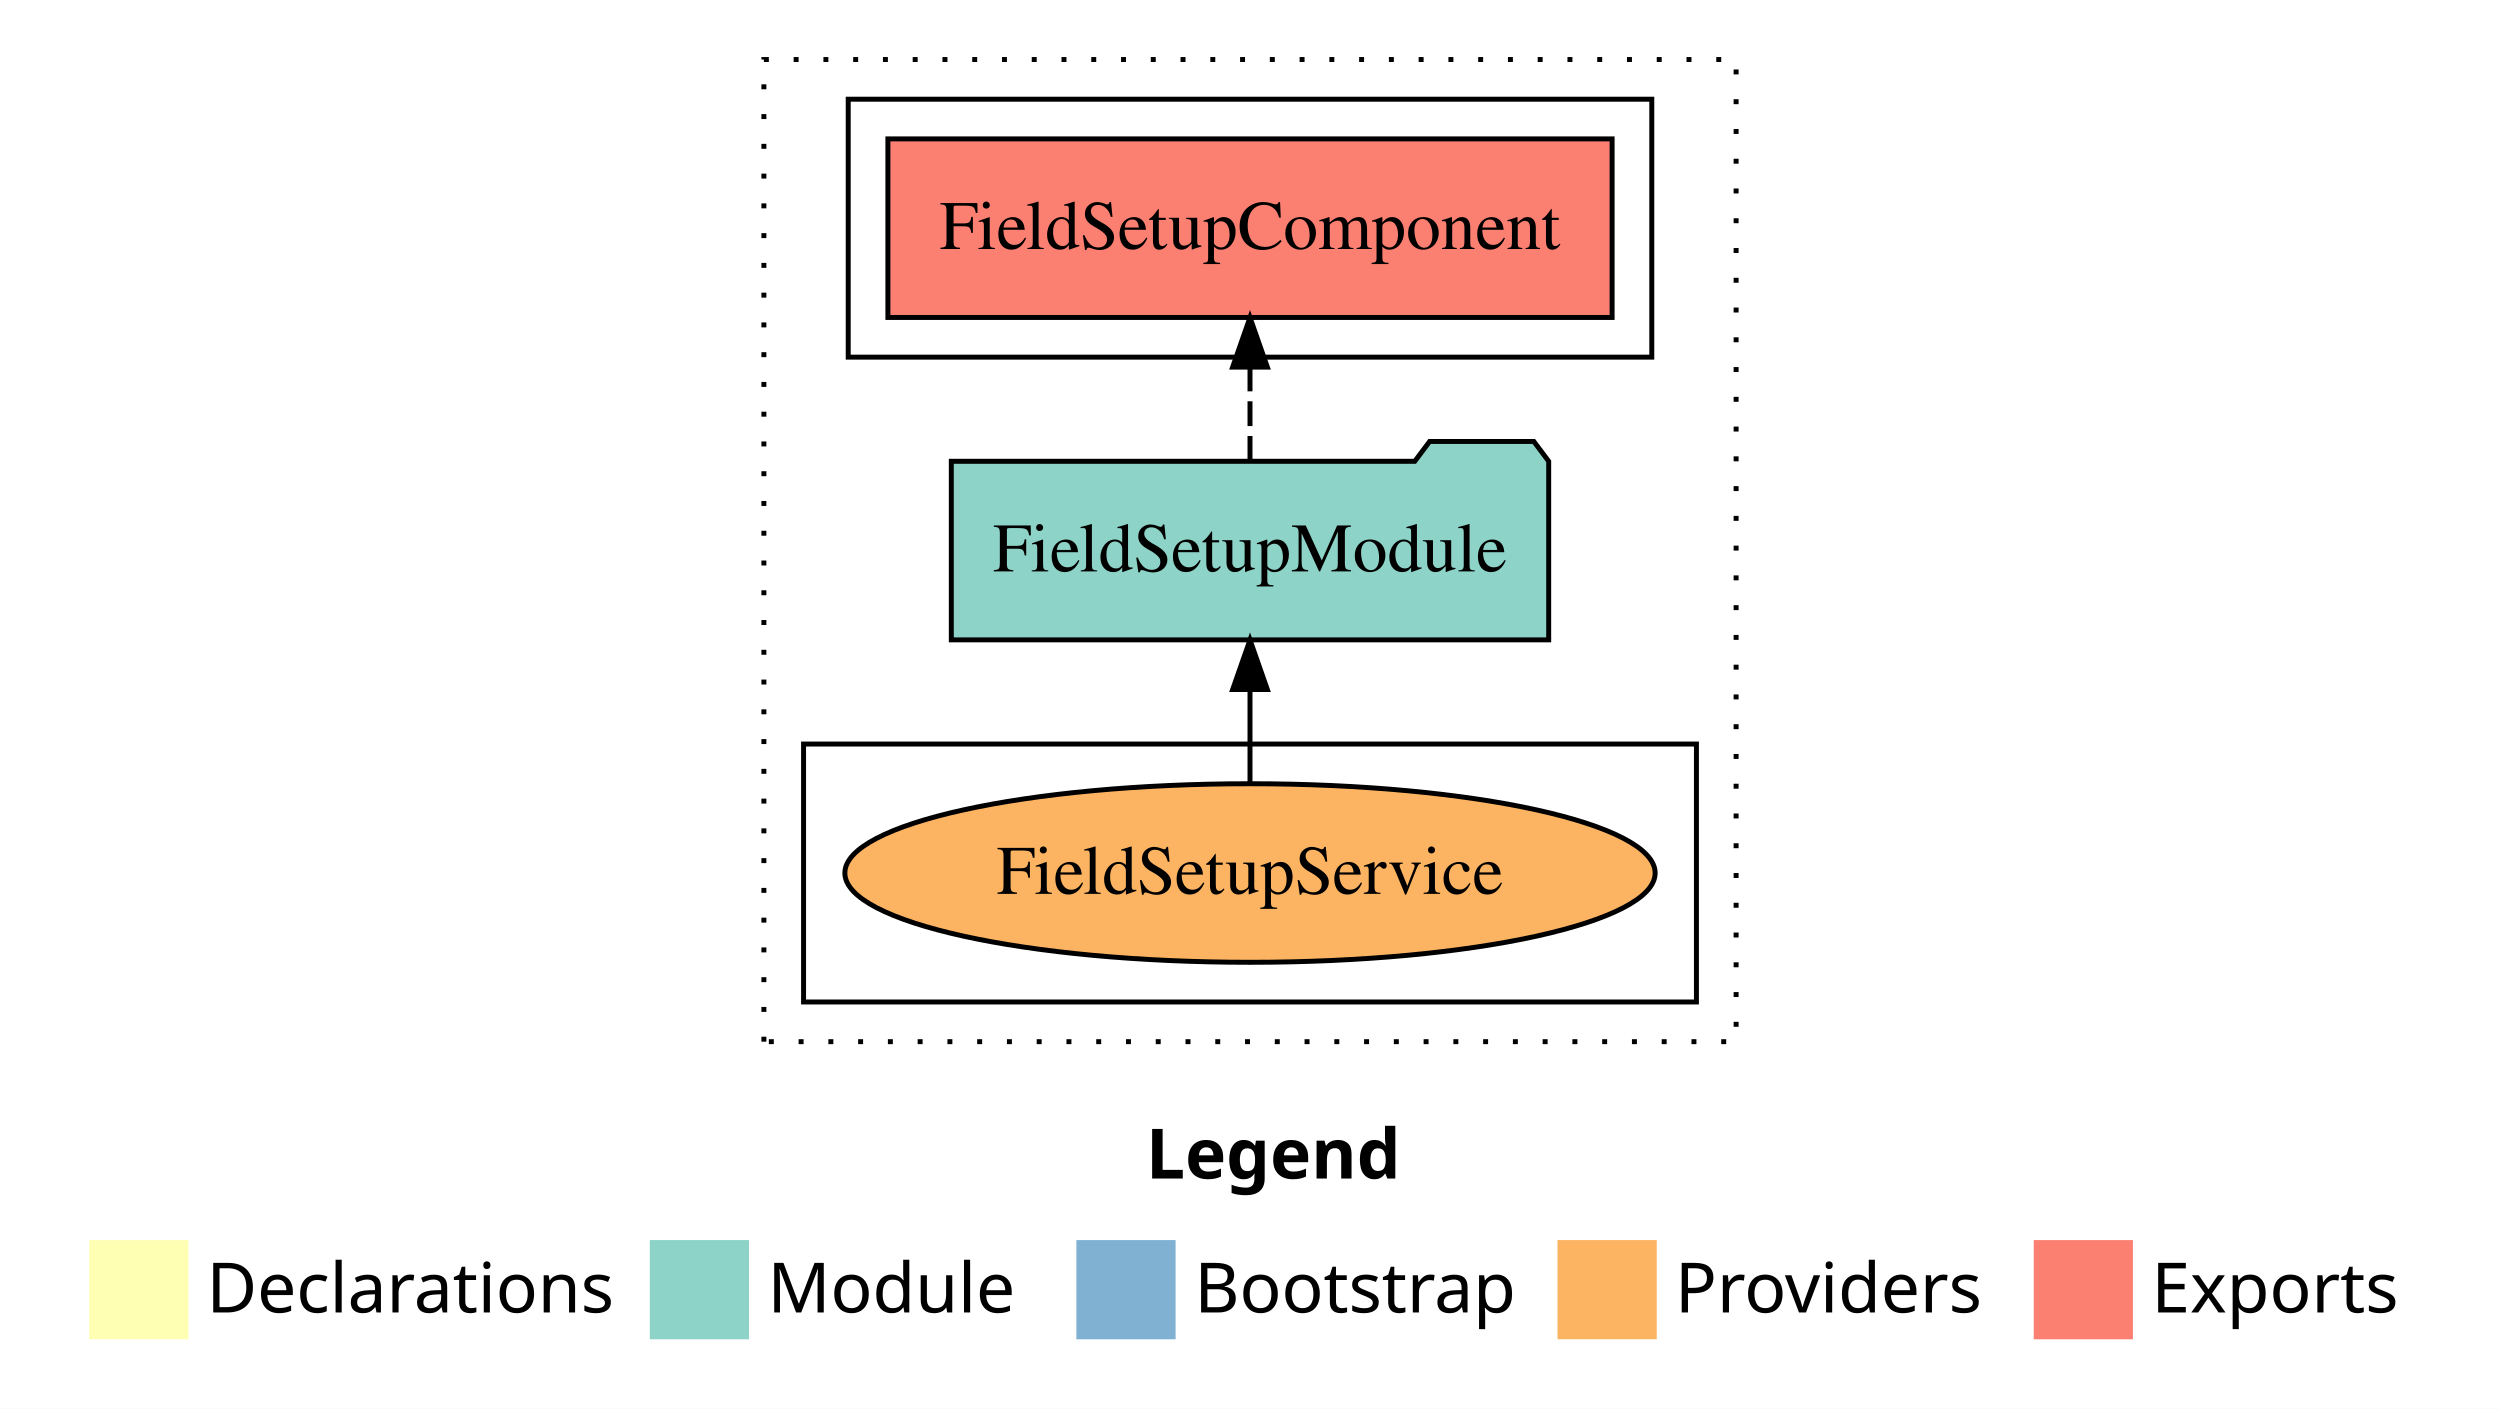
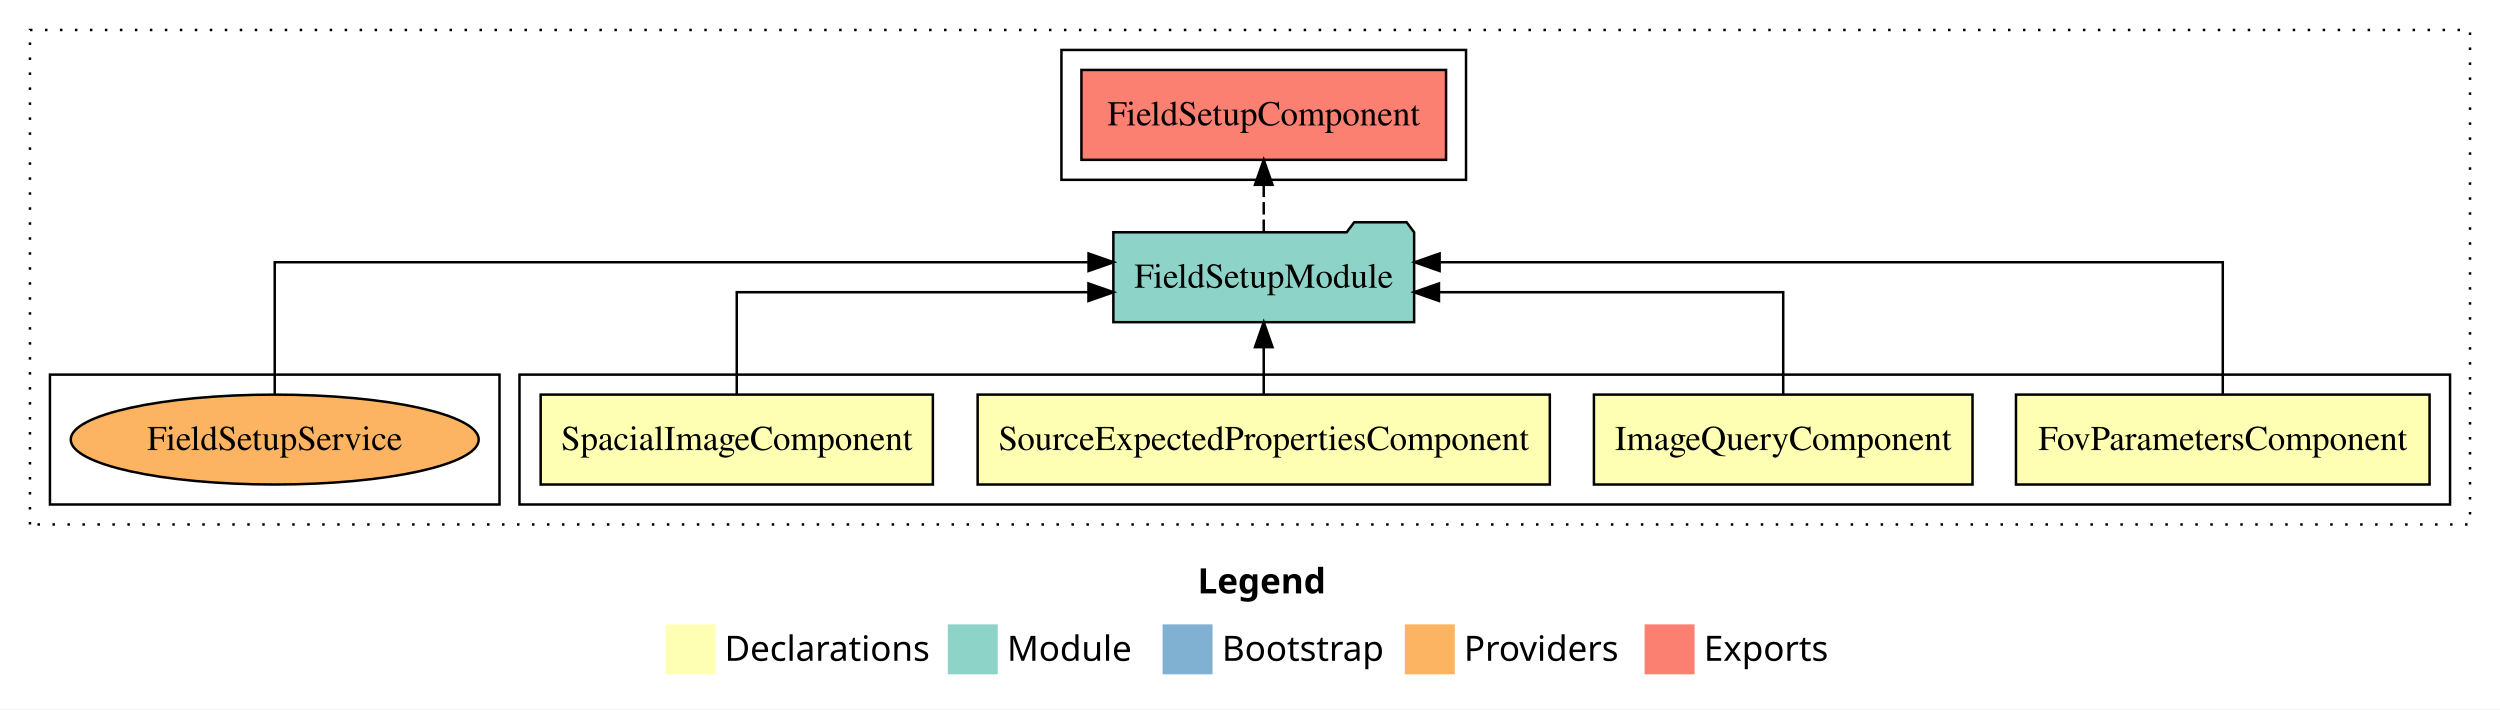
- <svg xmlns="http://www.w3.org/2000/svg" width="504pt" height="284pt" viewBox="0.00 0.00 504.00 284.00">
+ <svg xmlns="http://www.w3.org/2000/svg" width="1001pt" height="284pt" viewBox="0.00 0.00 1001.00 284.00">
  <g id="graph0" class="graph" transform="scale(1 1) rotate(0) translate(4 280)">
-     <polygon fill="#ffffff" stroke="transparent" points="-4,4 -4,-280 500,-280 500,4 -4,4" />
-     <text text-anchor="start" x="227.009" y="-42.4" font-family="sans-serif" font-weight="bold" font-size="14.00" fill="#000000">Legend</text>
-     <polygon fill="#ffffb3" stroke="transparent" points="14,-10 14,-30 34,-30 34,-10 14,-10" />
-     <text text-anchor="start" x="37.629" y="-15.4" font-family="sans-serif" font-size="14.00" fill="#000000">  Declarations</text>
-     <polygon fill="#8dd3c7" stroke="transparent" points="127,-10 127,-30 147,-30 147,-10 127,-10" />
-     <text text-anchor="start" x="150.725" y="-15.4" font-family="sans-serif" font-size="14.00" fill="#000000">  Module</text>
-     <polygon fill="#80b1d3" stroke="transparent" points="213,-10 213,-30 233,-30 233,-10 213,-10" />
-     <text text-anchor="start" x="236.781" y="-15.4" font-family="sans-serif" font-size="14.00" fill="#000000">  Bootstrap</text>
-     <polygon fill="#fdb462" stroke="transparent" points="310,-10 310,-30 330,-30 330,-10 310,-10" />
-     <text text-anchor="start" x="333.673" y="-15.4" font-family="sans-serif" font-size="14.00" fill="#000000">  Providers</text>
-     <polygon fill="#fb8072" stroke="transparent" points="406,-10 406,-30 426,-30 426,-10 406,-10" />
-     <text text-anchor="start" x="429.726" y="-15.4" font-family="sans-serif" font-size="14.00" fill="#000000">  Exports</text>
+     <polygon fill="#ffffff" stroke="transparent" points="-4,4 -4,-280 997,-280 997,4 -4,4" />
+     <text text-anchor="start" x="475.509" y="-42.4" font-family="sans-serif" font-weight="bold" font-size="14.00" fill="#000000">Legend</text>
+     <polygon fill="#ffffb3" stroke="transparent" points="262.5,-10 262.5,-30 282.5,-30 282.5,-10 262.5,-10" />
+     <text text-anchor="start" x="286.129" y="-15.4" font-family="sans-serif" font-size="14.00" fill="#000000">  Declarations</text>
+     <polygon fill="#8dd3c7" stroke="transparent" points="375.5,-10 375.5,-30 395.5,-30 395.5,-10 375.5,-10" />
+     <text text-anchor="start" x="399.225" y="-15.4" font-family="sans-serif" font-size="14.00" fill="#000000">  Module</text>
+     <polygon fill="#80b1d3" stroke="transparent" points="461.5,-10 461.5,-30 481.5,-30 481.5,-10 461.5,-10" />
+     <text text-anchor="start" x="485.281" y="-15.4" font-family="sans-serif" font-size="14.00" fill="#000000">  Bootstrap</text>
+     <polygon fill="#fdb462" stroke="transparent" points="558.5,-10 558.5,-30 578.5,-30 578.5,-10 558.5,-10" />
+     <text text-anchor="start" x="582.173" y="-15.4" font-family="sans-serif" font-size="14.00" fill="#000000">  Providers</text>
+     <polygon fill="#fb8072" stroke="transparent" points="654.5,-10 654.5,-30 674.5,-30 674.5,-10 654.5,-10" />
+     <text text-anchor="start" x="678.226" y="-15.4" font-family="sans-serif" font-size="14.00" fill="#000000">  Exports</text>
    <g id="clust1" class="cluster">
-       <polygon fill="none" stroke="#000000" stroke-dasharray="1,5" points="150,-70 150,-268 346,-268 346,-70 150,-70" />
+       <polygon fill="none" stroke="#000000" stroke-dasharray="1,5" points="8,-70 8,-268 985,-268 985,-70 8,-70" />
    </g>
-     <g id="clust4" class="cluster">
-       <polygon fill="none" stroke="#000000" points="167,-208 167,-260 329,-260 329,-208 167,-208" />
+     <g id="clust2" class="cluster">
+       <polygon fill="none" stroke="#000000" points="204,-78 204,-130 977,-130 977,-78 204,-78" />
    </g>
-     <g id="clust6" class="cluster">
-       <polygon fill="none" stroke="#000000" points="158,-78 158,-130 338,-130 338,-78 158,-78" />
+     <g id="clust8" class="cluster">
+       <polygon fill="none" stroke="#000000" points="421,-208 421,-260 583,-260 583,-208 421,-208" />
+     </g>
+     <g id="clust10" class="cluster">
+       <polygon fill="none" stroke="#000000" points="16,-78 16,-130 196,-130 196,-78 16,-78" />
    </g>
    <g id="node1" class="node">
-       <polygon fill="#fb8072" stroke="#000000" points="321,-252 175,-252 175,-216 321,-216 321,-252" />
-       <text text-anchor="middle" x="248" y="-229.8" font-family="Times,serif" font-size="14.00" fill="#000000">FieldSetupComponent </text>
+       <polygon fill="#ffffb3" stroke="#000000" points="968.803,-122 803.197,-122 803.197,-86 968.803,-86 968.803,-122" />
+       <text text-anchor="middle" x="886" y="-99.8" font-family="Times,serif" font-size="14.00" fill="#000000">FovParametersComponent</text>
+     </g>
+     <g id="node5" class="node">
+       <polygon fill="#8dd3c7" stroke="#000000" points="562.216,-187 559.216,-191 538.216,-191 535.216,-187 441.784,-187 441.784,-151 562.216,-151 562.216,-187" />
+       <text text-anchor="middle" x="502" y="-164.8" font-family="Times,serif" font-size="14.00" fill="#000000">FieldSetupModule</text>
+     </g>
+     <g id="edge1" class="edge">
+       <path fill="none" stroke="#000000" d="M886,-122.284C886,-143.321 886,-175 886,-175 886,-175 572.422,-175 572.422,-175" />
+       <polygon fill="#000000" stroke="#000000" points="572.423,-171.5 562.422,-175 572.422,-178.5 572.423,-171.5" />
    </g>
    <g id="node2" class="node">
-       <polygon fill="#8dd3c7" stroke="#000000" points="308.216,-187 305.216,-191 284.216,-191 281.216,-187 187.784,-187 187.784,-151 308.216,-151 308.216,-187" />
-       <text text-anchor="middle" x="248" y="-164.8" font-family="Times,serif" font-size="14.00" fill="#000000">FieldSetupModule</text>
+       <polygon fill="#ffffb3" stroke="#000000" points="785.795,-122 634.205,-122 634.205,-86 785.795,-86 785.795,-122" />
+       <text text-anchor="middle" x="710" y="-99.8" font-family="Times,serif" font-size="14.00" fill="#000000">ImageQueryComponent</text>
    </g>
-     <g id="edge1" class="edge">
-       <path fill="none" stroke="#000000" stroke-dasharray="5,2" d="M248,-187.106C248,-187.106 248,-205.991 248,-205.991" />
-       <polygon fill="#000000" stroke="#000000" points="244.5,-205.991 248,-215.991 251.5,-205.991 244.5,-205.991" />
+     <g id="edge2" class="edge">
+       <path fill="none" stroke="#000000" d="M710,-122.022C710,-139.373 710,-163 710,-163 710,-163 572.162,-163 572.162,-163" />
+       <polygon fill="#000000" stroke="#000000" points="572.162,-159.5 562.162,-163 572.162,-166.5 572.162,-159.5" />
    </g>
    <g id="node3" class="node">
-       <ellipse fill="#fdb462" stroke="#000000" cx="248" cy="-104" rx="81.677" ry="18" />
-       <text text-anchor="middle" x="248" y="-99.8" font-family="Times,serif" font-size="14.00" fill="#000000">FieldSetupService</text>
+       <polygon fill="#ffffb3" stroke="#000000" points="616.551,-122 387.449,-122 387.449,-86 616.551,-86 616.551,-122" />
+       <text text-anchor="middle" x="502" y="-99.8" font-family="Times,serif" font-size="14.00" fill="#000000">SourceExpectedPropertiesComponent</text>
    </g>
-     <g id="edge2" class="edge">
-       <path fill="none" stroke="#000000" d="M248,-122.106C248,-122.106 248,-140.991 248,-140.991" />
-       <polygon fill="#000000" stroke="#000000" points="244.5,-140.991 248,-150.991 251.5,-140.991 244.5,-140.991" />
+     <g id="edge3" class="edge">
+       <path fill="none" stroke="#000000" d="M502,-122.106C502,-122.106 502,-140.991 502,-140.991" />
+       <polygon fill="#000000" stroke="#000000" points="498.5,-140.991 502,-150.991 505.5,-140.991 498.5,-140.991" />
+     </g>
+     <g id="node4" class="node">
+       <polygon fill="#ffffb3" stroke="#000000" points="369.521,-122 212.479,-122 212.479,-86 369.521,-86 369.521,-122" />
+       <text text-anchor="middle" x="291" y="-99.8" font-family="Times,serif" font-size="14.00" fill="#000000">SpacialImageComponent</text>
+     </g>
+     <g id="edge4" class="edge">
+       <path fill="none" stroke="#000000" d="M291,-122.022C291,-139.373 291,-163 291,-163 291,-163 431.818,-163 431.818,-163" />
+       <polygon fill="#000000" stroke="#000000" points="431.818,-166.5 441.818,-163 431.818,-159.5 431.818,-166.5" />
+     </g>
+     <g id="node6" class="node">
+       <polygon fill="#fb8072" stroke="#000000" points="575,-252 429,-252 429,-216 575,-216 575,-252" />
+       <text text-anchor="middle" x="502" y="-229.8" font-family="Times,serif" font-size="14.00" fill="#000000">FieldSetupComponent </text>
+     </g>
+     <g id="edge5" class="edge">
+       <path fill="none" stroke="#000000" stroke-dasharray="5,2" d="M502,-187.106C502,-187.106 502,-205.991 502,-205.991" />
+       <polygon fill="#000000" stroke="#000000" points="498.5,-205.991 502,-215.991 505.5,-205.991 498.5,-205.991" />
+     </g>
+     <g id="node7" class="node">
+       <ellipse fill="#fdb462" stroke="#000000" cx="106" cy="-104" rx="81.677" ry="18" />
+       <text text-anchor="middle" x="106" y="-99.8" font-family="Times,serif" font-size="14.00" fill="#000000">FieldSetupService</text>
+     </g>
+     <g id="edge6" class="edge">
+       <path fill="none" stroke="#000000" d="M106,-122.284C106,-143.321 106,-175 106,-175 106,-175 431.856,-175 431.856,-175" />
+       <polygon fill="#000000" stroke="#000000" points="431.856,-178.5 441.856,-175 431.856,-171.5 431.856,-178.5" />
    </g>
  </g>
</svg>
